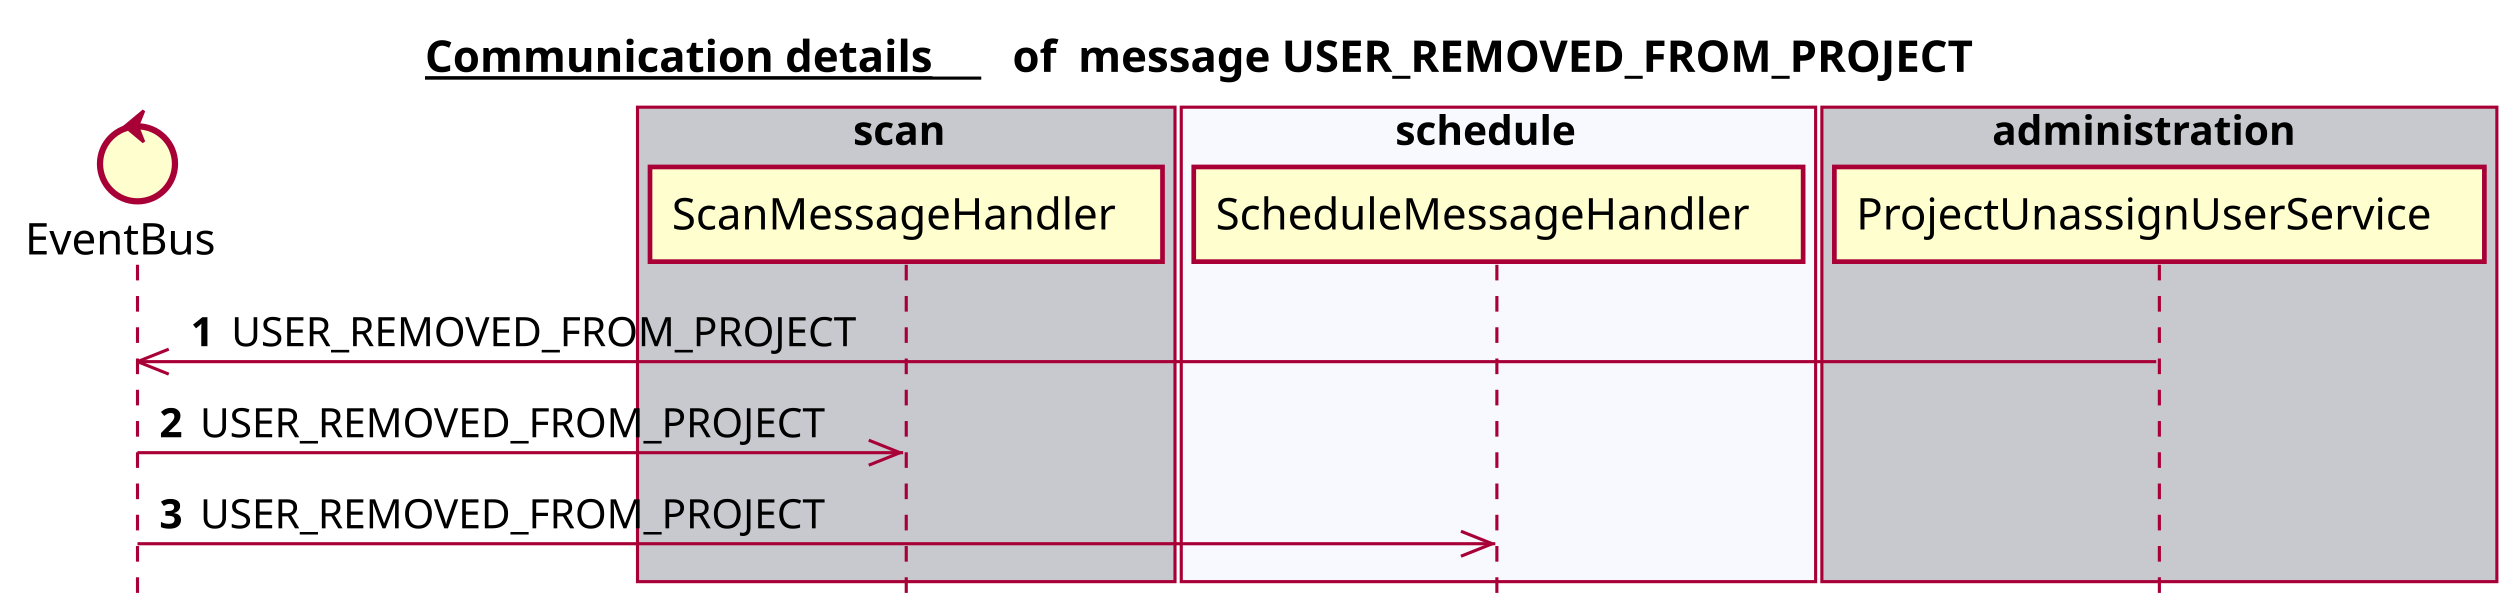
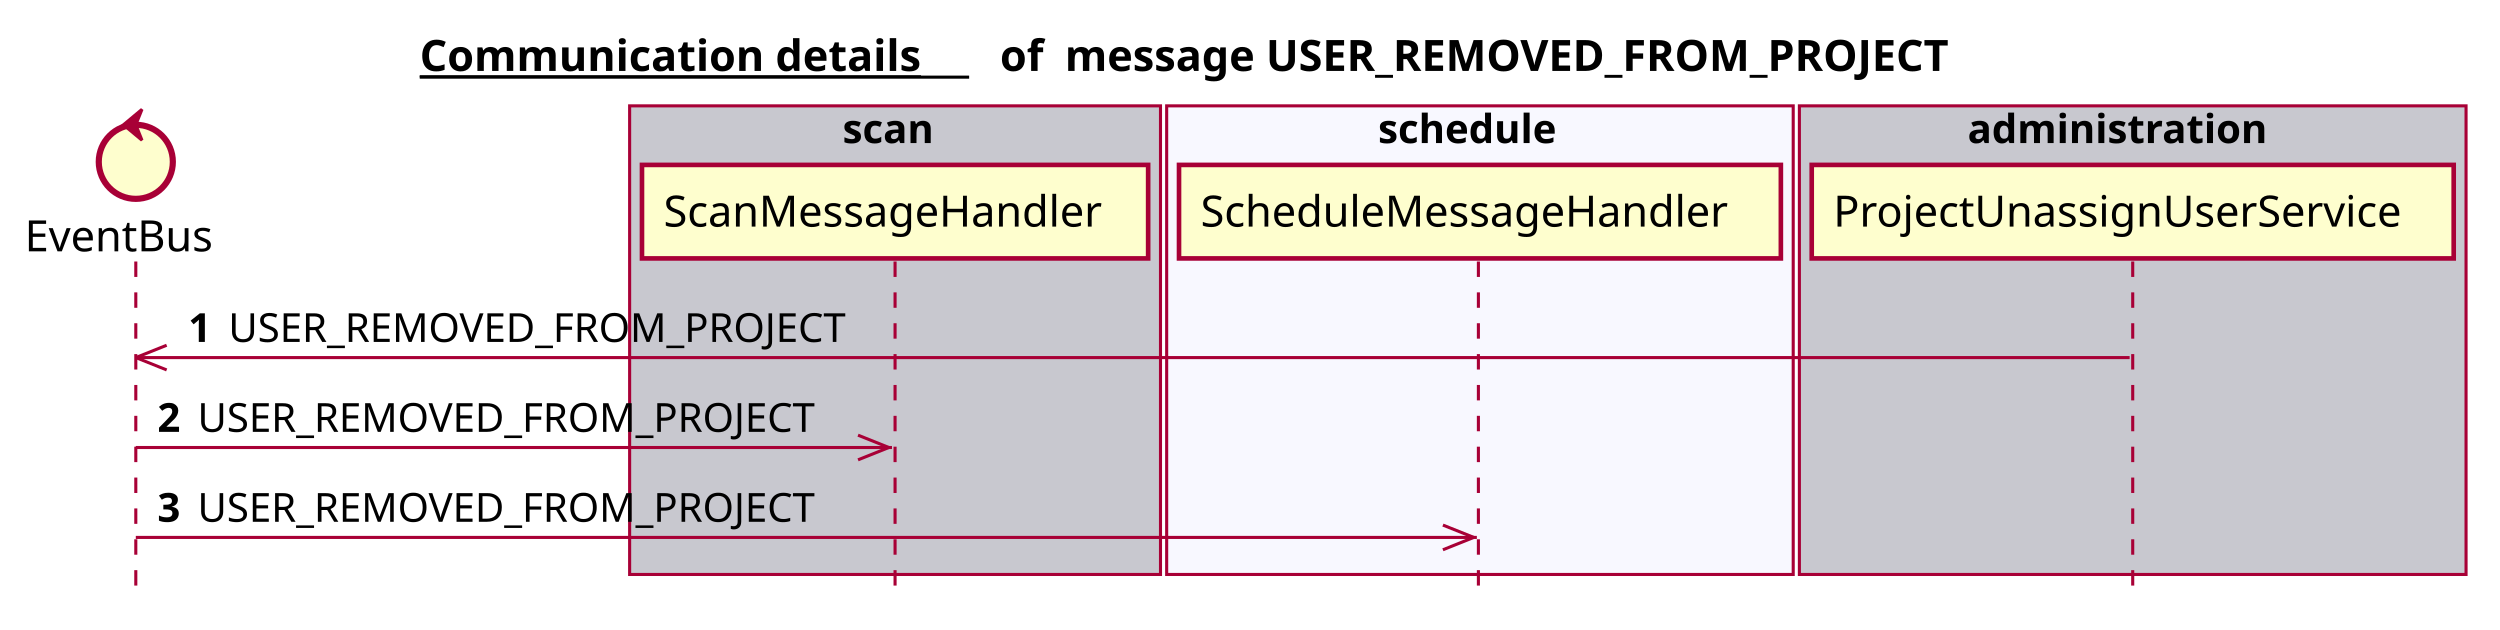
- <svg xmlns="http://www.w3.org/2000/svg" contentScriptType="application/ecmascript" contentStyleType="text/css" height="193px" preserveAspectRatio="none" style="width:800px;height:193px;" version="1.1" viewBox="0 0 800 193" width="800px" zoomAndPan="magnify">
+ <svg xmlns="http://www.w3.org/2000/svg" contentScriptType="application/ecmascript" contentStyleType="text/css" height="204px" preserveAspectRatio="none" style="width:810px;height:204px;" version="1.1" viewBox="0 0 810 204" width="810px" zoomAndPan="magnify">
  <defs />
  <g>
    <text fill="#000000" font-family="sans-serif" font-size="14" font-weight="bold" lengthAdjust="spacingAndGlyphs" text-decoration="underline" textLength="178" x="136" y="22.995">Communication details</text>
    <line style="stroke: #000000; stroke-width: 1.0;" x1="136" x2="314" y1="24.995" y2="24.995" />
    <text fill="#000000" font-family="sans-serif" font-size="14" font-weight="bold" lengthAdjust="spacingAndGlyphs" textLength="16" x="324" y="22.995">of</text>
    <text fill="#000000" font-family="sans-serif" font-size="14" font-weight="bold" lengthAdjust="spacingAndGlyphs" textLength="322" x="345" y="22.995">message USER_REMOVED_FROM_PROJECT</text>
    <rect fill="#C8C8CF" height="151.828" style="stroke: #A80036; stroke-width: 1.0;" width="172" x="204" y="34.297" />
    <text fill="#000000" font-family="sans-serif" font-size="13" font-weight="bold" lengthAdjust="spacingAndGlyphs" textLength="34" x="273" y="46.364">scan</text>
    <rect fill="#F8F8FF" height="151.828" style="stroke: #A80036; stroke-width: 1.0;" width="203" x="378" y="34.297" />
    <text fill="#000000" font-family="sans-serif" font-size="13" font-weight="bold" lengthAdjust="spacingAndGlyphs" textLength="66" x="446.5" y="46.364">schedule</text>
    <rect fill="#C8C8CF" height="151.828" style="stroke: #A80036; stroke-width: 1.0;" width="216" x="583" y="34.297" />
    <text fill="#000000" font-family="sans-serif" font-size="13" font-weight="bold" lengthAdjust="spacingAndGlyphs" textLength="107" x="637.5" y="46.364">administration</text>
    <line style="stroke: #A80036; stroke-width: 1.0; stroke-dasharray: 5.0,5.0;" x1="44" x2="44" y1="84.727" y2="192.125" />
    <line style="stroke: #A80036; stroke-width: 1.0; stroke-dasharray: 5.0,5.0;" x1="290" x2="290" y1="84.727" y2="192.125" />
    <line style="stroke: #A80036; stroke-width: 1.0; stroke-dasharray: 5.0,5.0;" x1="479" x2="479" y1="84.727" y2="192.125" />
    <line style="stroke: #A80036; stroke-width: 1.0; stroke-dasharray: 5.0,5.0;" x1="691" x2="691" y1="84.727" y2="192.125" />
    <text fill="#000000" font-family="sans-serif" font-size="14" lengthAdjust="spacingAndGlyphs" textLength="66" x="8" y="81.425">EventBus</text>
    <ellipse cx="44" cy="52.43" fill="#FEFECE" rx="12" ry="12" style="stroke: #A80036; stroke-width: 2.0;" />
    <polygon fill="#A80036" points="40,40.43,46,35.43,44,40.43,46,45.43,40,40.43" style="stroke: #A80036; stroke-width: 1.0;" />
    <rect fill="#FEFECE" height="30.297" style="stroke: #A80036; stroke-width: 1.5;" width="164" x="208" y="53.43" />
    <text fill="#000000" font-family="sans-serif" font-size="14" lengthAdjust="spacingAndGlyphs" textLength="150" x="215" y="73.425">ScanMessageHandler</text>
    <rect fill="#FEFECE" height="30.297" style="stroke: #A80036; stroke-width: 1.5;" width="195" x="382" y="53.43" />
    <text fill="#000000" font-family="sans-serif" font-size="14" lengthAdjust="spacingAndGlyphs" textLength="181" x="389" y="73.425">ScheduleMessageHandler</text>
    <rect fill="#FEFECE" height="30.297" style="stroke: #A80036; stroke-width: 1.5;" width="208" x="587" y="53.43" />
    <text fill="#000000" font-family="sans-serif" font-size="14" lengthAdjust="spacingAndGlyphs" textLength="194" x="594" y="73.425">ProjectUnassignUserService</text>
-     <line style="stroke: #A80036; stroke-width: 1.0;" x1="44" x2="54" y1="115.727" y2="111.727" />
-     <line style="stroke: #A80036; stroke-width: 1.0;" x1="44" x2="54" y1="115.727" y2="119.727" />
-     <line style="stroke: #A80036; stroke-width: 1.0;" x1="44" x2="690" y1="115.727" y2="115.727" />
+     <line style="stroke: #A80036; stroke-width: 1.0;" x1="44" x2="54" y1="115.859" y2="111.859" />
+     <line style="stroke: #A80036; stroke-width: 1.0;" x1="44" x2="54" y1="115.859" y2="119.859" />
+     <line style="stroke: #A80036; stroke-width: 1.0;" x1="44" x2="690" y1="115.859" y2="115.859" />
    <text fill="#000000" font-family="sans-serif" font-size="13" font-weight="bold" lengthAdjust="spacingAndGlyphs" textLength="9" x="61" y="110.793">1</text>
    <text fill="#000000" font-family="sans-serif" font-size="13" lengthAdjust="spacingAndGlyphs" textLength="209" x="74" y="110.793">USER_REMOVED_FROM_PROJECT</text>
-     <line style="stroke: #A80036; stroke-width: 1.0;" x1="288" x2="278" y1="144.859" y2="140.859" />
-     <line style="stroke: #A80036; stroke-width: 1.0;" x1="288" x2="278" y1="144.859" y2="148.859" />
-     <line style="stroke: #A80036; stroke-width: 1.0;" x1="44" x2="289" y1="144.859" y2="144.859" />
+     <line style="stroke: #A80036; stroke-width: 1.0;" x1="288" x2="278" y1="144.992" y2="140.992" />
+     <line style="stroke: #A80036; stroke-width: 1.0;" x1="288" x2="278" y1="144.992" y2="148.992" />
+     <line style="stroke: #A80036; stroke-width: 1.0;" x1="44" x2="289" y1="144.992" y2="144.992" />
    <text fill="#000000" font-family="sans-serif" font-size="13" font-weight="bold" lengthAdjust="spacingAndGlyphs" textLength="9" x="51" y="139.926">2</text>
    <text fill="#000000" font-family="sans-serif" font-size="13" lengthAdjust="spacingAndGlyphs" textLength="209" x="64" y="139.926">USER_REMOVED_FROM_PROJECT</text>
-     <line style="stroke: #A80036; stroke-width: 1.0;" x1="477.5" x2="467.5" y1="173.992" y2="169.992" />
-     <line style="stroke: #A80036; stroke-width: 1.0;" x1="477.5" x2="467.5" y1="173.992" y2="177.992" />
-     <line style="stroke: #A80036; stroke-width: 1.0;" x1="44" x2="478.5" y1="173.992" y2="173.992" />
+     <line style="stroke: #A80036; stroke-width: 1.0;" x1="477.5" x2="467.5" y1="174.125" y2="170.125" />
+     <line style="stroke: #A80036; stroke-width: 1.0;" x1="477.5" x2="467.5" y1="174.125" y2="178.125" />
+     <line style="stroke: #A80036; stroke-width: 1.0;" x1="44" x2="478.5" y1="174.125" y2="174.125" />
    <text fill="#000000" font-family="sans-serif" font-size="13" font-weight="bold" lengthAdjust="spacingAndGlyphs" textLength="9" x="51" y="169.059">3</text>
    <text fill="#000000" font-family="sans-serif" font-size="13" lengthAdjust="spacingAndGlyphs" textLength="209" x="64" y="169.059">USER_REMOVED_FROM_PROJECT</text>
  </g>
</svg>
